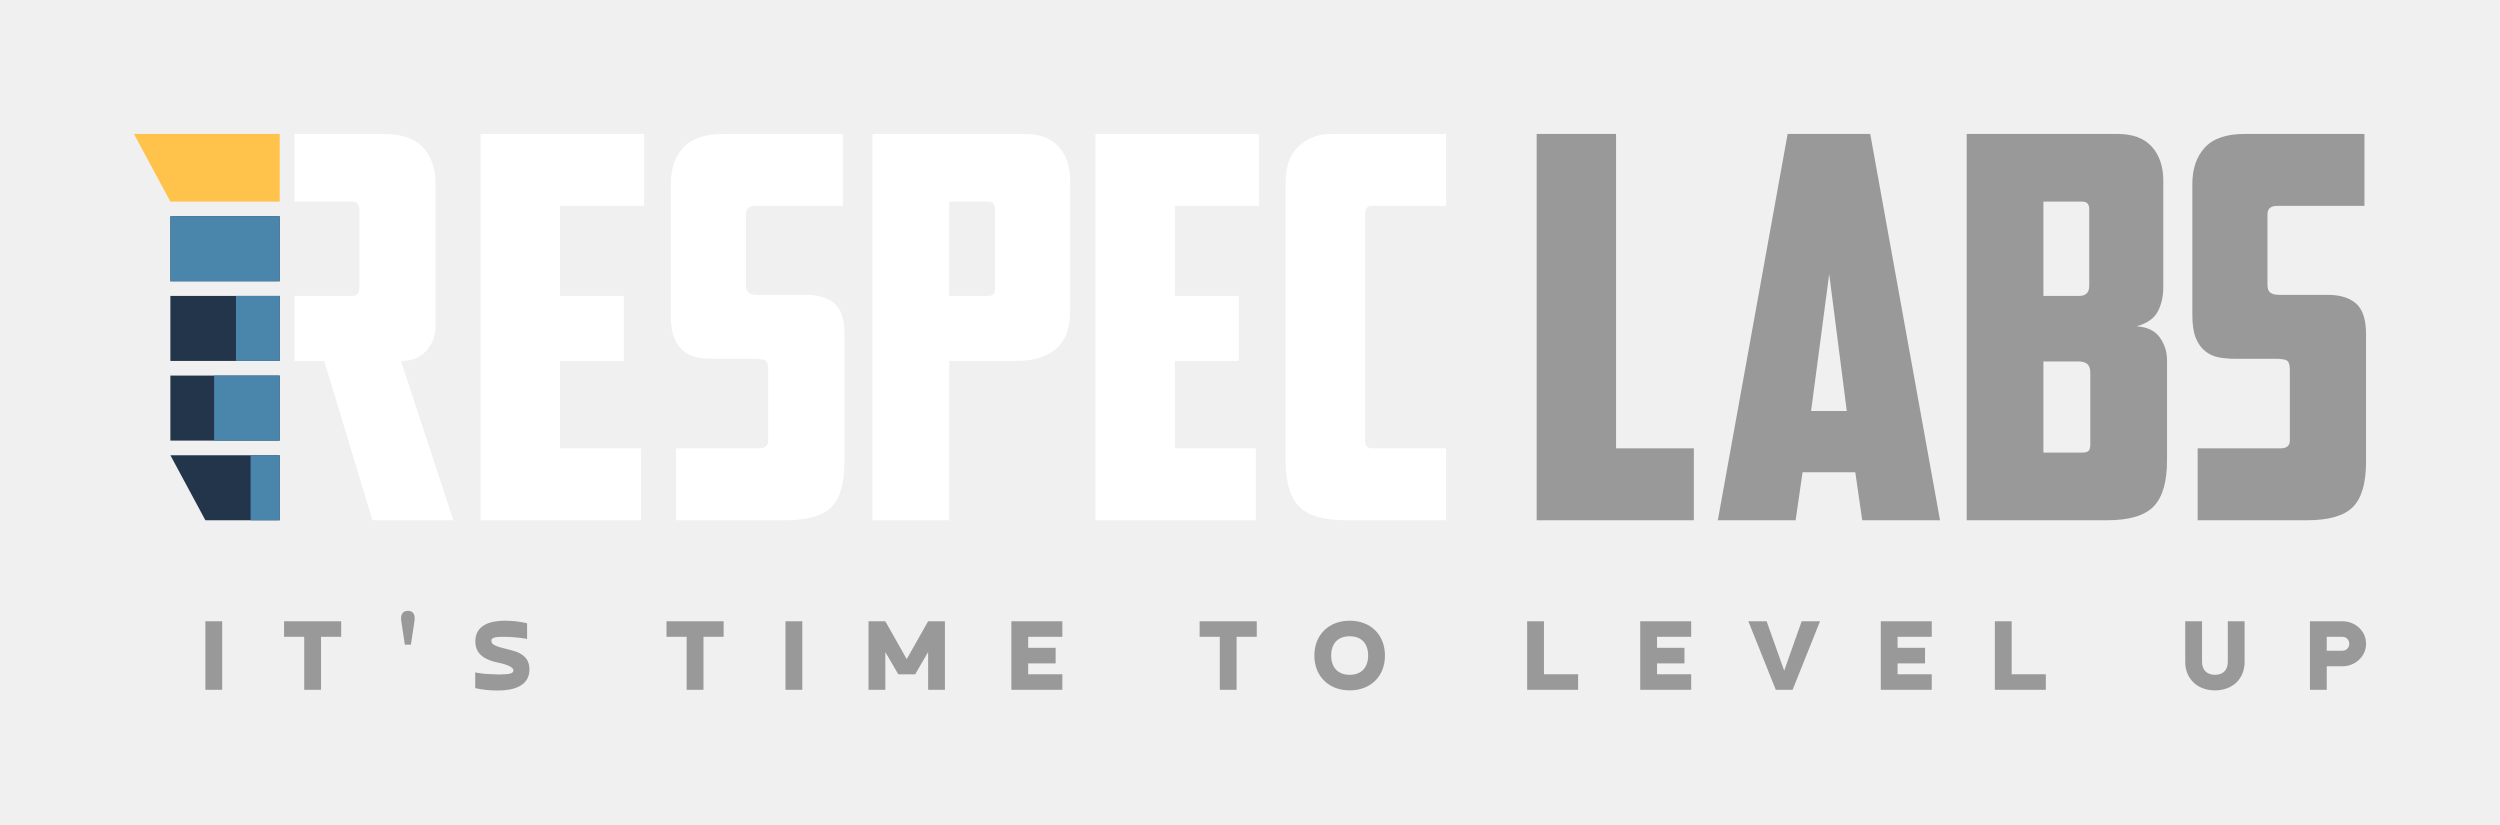
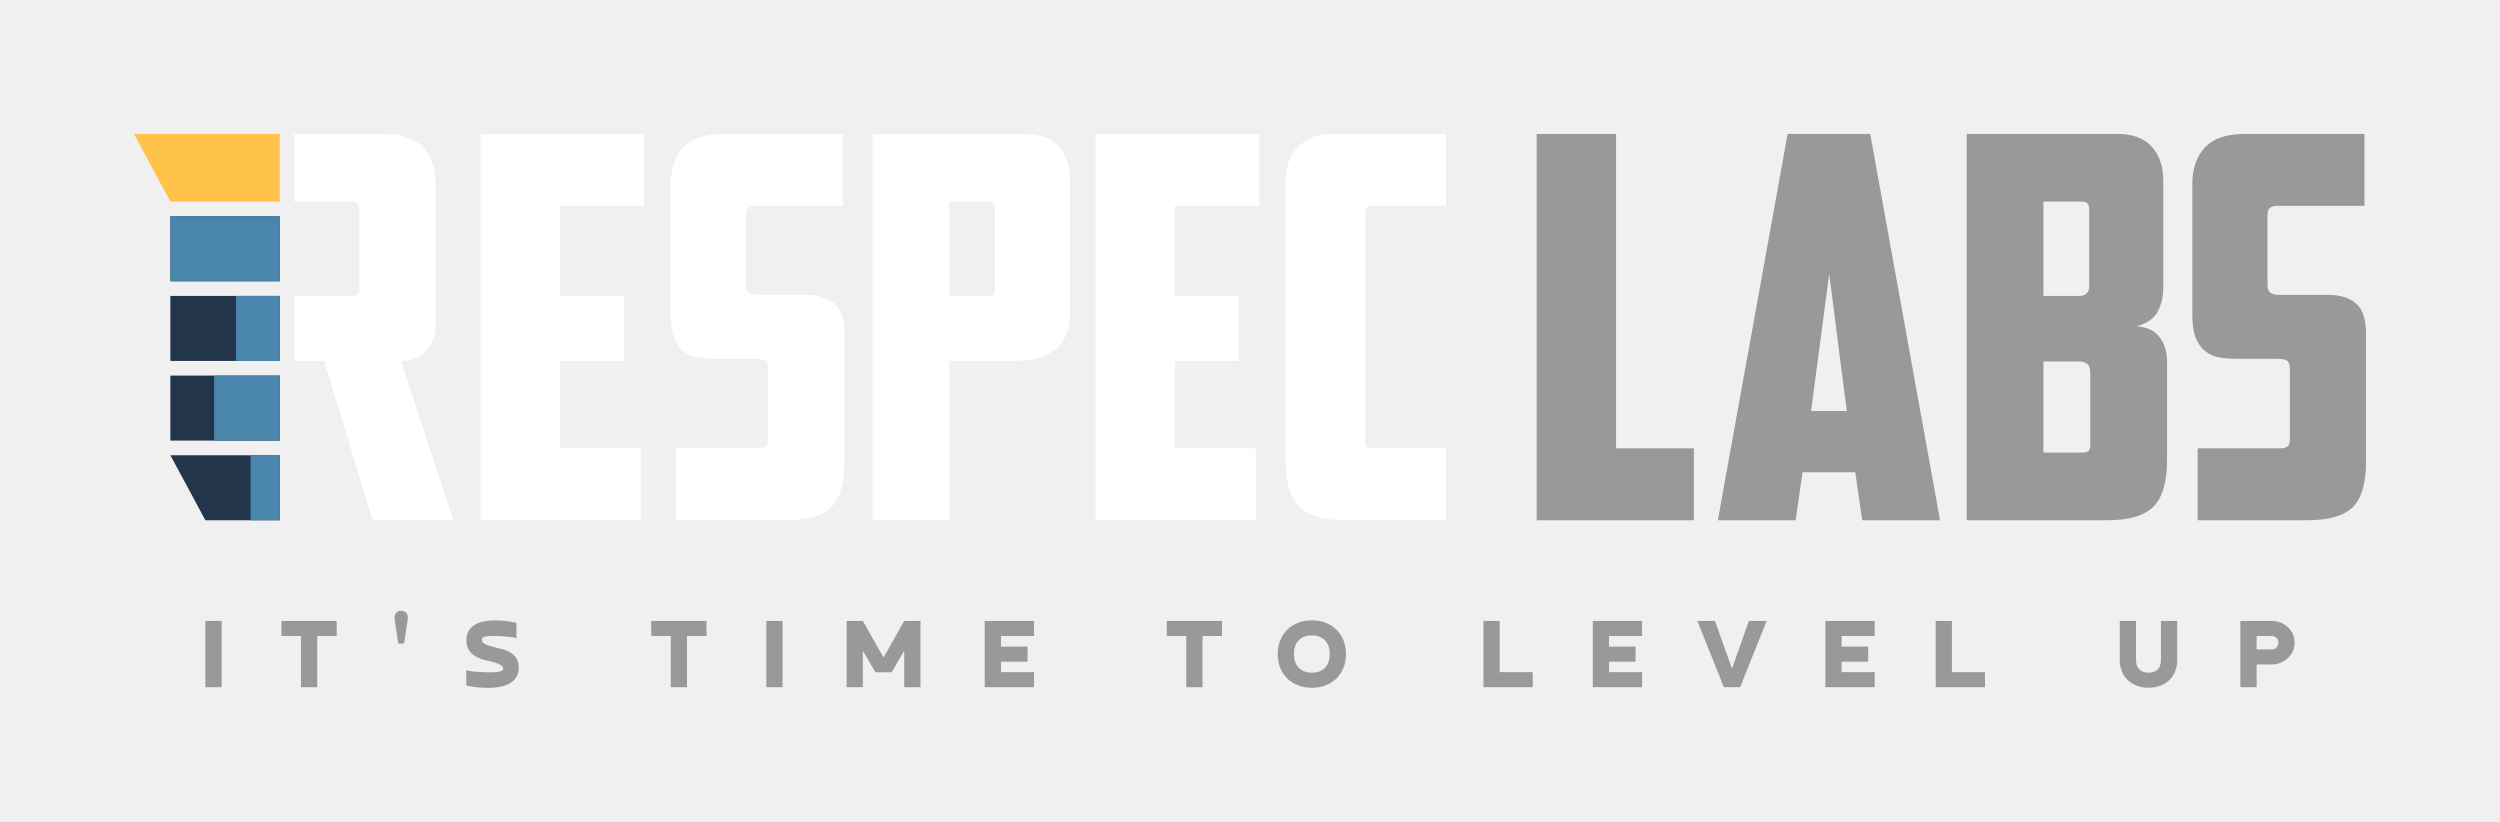
- <svg xmlns="http://www.w3.org/2000/svg" viewBox="-5.027 0.473 93.834 30.944">
+ <svg xmlns="http://www.w3.org/2000/svg" viewBox="-5.027 0.473 93.834 30.845">
  <rect x="1.368" y="8.590" width="4.104" height="2.440" fill="#23354A" />
  <rect x="1.368" y="8.590" width="4.104" height="2.440" fill="#4A86AB" />
  <rect x="1.368" y="11.580" width="4.104" height="2.440" fill="#23354A" />
  <rect x="3.830" y="11.580" width="1.642" height="2.440" fill="#4A86AB" />
  <rect x="1.368" y="14.570" width="4.104" height="2.440" fill="#23354A" />
  <rect x="3.010" y="14.570" width="2.462" height="2.440" fill="#4A86AB" />
  <polygon points="1.368,17.560 5.472,17.560 5.472,20.000 2.682,20.000" fill="#23354A" />
  <rect x="4.378" y="17.560" width="1.094" height="2.440" fill="#4A86AB" />
  <polygon points="0.000,5.5 5.472,5.5 5.472,8.04 1.368,8.04" fill="#FFC24B" />
  <path d="M11.322 12.74 c0 0.32 -0.11 0.613 -0.33 0.88 s-0.543 0.4 -0.97 0.4 l1.967 5.98 L8.954 20 L7.142 14.02 L6.022 14.02 L6.022 11.58 L8.182 11.58 c0.187 0 0.28 -0.1 0.28 -0.3 l0 -2.94 c0 -0.2 -0.093 -0.3 -0.28 -0.3 L6.022 8.04 L6.022 5.5 L9.362 5.5 c0.68 0 1.177 0.17 1.49 0.51 s0.47 0.797 0.47 1.37 l0 5.36 z" fill="#FFFFFF" />
  <g transform="translate(3.7094,0)">
    <path d="M 9.3,5.5 L 15.44,5.5 L 15.44,8.2 L 12.28,8.2 L 12.28,11.58 L 14.68,11.58 L 14.68,14.02 L 12.28,14.02 L 12.28,17.3 L 15.32,17.3 L 15.32,20 L 9.3,20 L 9.3,5.5 L 9.3,5.5  M 16.64,20.0 L 16.64,17.3 L 19.76,17.3 C 19.987,17.3 20.1,17.2 20.1,17.0 L 20.1,14.36 C 20.1,14.16 20.06,14.04 19.98,14.0 C 19.9,13.96 19.76,13.94 19.56,13.94 L 18.06,13.94 C 17.847,13.94 17.643,13.923 17.45,13.89 C 17.257,13.857 17.083,13.78 16.93,13.66 C 16.777,13.54 16.657,13.373 16.57,13.16 C 16.483,12.947 16.44,12.66 16.44,12.3 L 16.44,7.38 C 16.44,6.807 16.597,6.35 16.91,6.01 C 17.223,5.67 17.72,5.5 18.4,5.5 L 22.9,5.5 L 22.9,8.2 L 19.62,8.2 C 19.38,8.2 19.26,8.307 19.26,8.52 L 19.26,11.16 C 19.26,11.307 19.297,11.407 19.37,11.46 C 19.443,11.513 19.553,11.54 19.7,11.54 L 21.52,11.54 C 21.987,11.54 22.343,11.65 22.59,11.87 C 22.837,12.09 22.96,12.473 22.96,13.02 L 22.96,17.8 C 22.96,18.6 22.797,19.167 22.47,19.5 C 22.143,19.833 21.567,20.0 20.74,20.0 L 16.64,20.0 L 16.64,20.0  M 26.89,8.04 L 26.89,11.58 L 28.33,11.58 C 28.45,11.58 28.527,11.557 28.56,11.51 C 28.593,11.463 28.61,11.387 28.61,11.28 L 28.61,8.32 C 28.61,8.133 28.523,8.04 28.35,8.04 L 26.89,8.04 L 26.89,8.04  M 29.71,5.5 C 30.283,5.5 30.713,5.66 31,5.98 C 31.287,6.3 31.43,6.727 31.43,7.26 L 31.43,12.08 C 31.43,12.36 31.4,12.617 31.34,12.85 C 31.28,13.083 31.17,13.287 31.01,13.46 C 30.85,13.633 30.637,13.77 30.37,13.87 C 30.103,13.97 29.77,14.02 29.37,14.02 L 26.89,14.02 L 26.89,20 L 24.01,20 L 24.01,5.5 L 29.71,5.5 L 29.71,5.5  M 32.38,5.5 L 38.52,5.5 L 38.52,8.2 L 35.36,8.2 L 35.36,11.58 L 37.76,11.58 L 37.76,14.02 L 35.36,14.02 L 35.36,17.3 L 38.4,17.3 L 38.4,20 L 32.38,20 L 32.38,5.5 L 32.38,5.5  M 41.78,20.0 C 40.94,20.0 40.353,19.827 40.02,19.48 C 39.687,19.133 39.52,18.56 39.52,17.76 L 39.52,7.28 C 39.52,6.707 39.683,6.267 40.01,5.96 C 40.337,5.653 40.74,5.5 41.22,5.5 L 45.54,5.5 L 45.54,8.2 L 42.76,8.2 C 42.587,8.2 42.5,8.293 42.5,8.48 L 42.5,17.02 C 42.5,17.207 42.587,17.3 42.76,17.3 L 45.54,17.3 L 45.54,20.0 L 41.78,20.0 " fill="#FFFFFF" />
    <path d="M 48.94,5.5 L 51.92,5.5 L 51.92,17.3 L 54.84,17.3 L 54.84,20.0 L 48.94,20.0 L 48.94,5.5  M 58.92,18.2 L 58.66,20.0 L 55.74,20.0 L 58.36,5.5 L 61.46,5.5 L 64.08,20.0 L 61.16,20.0 L 60.9,18.2 L 58.92,18.2  M 59.24,15.9 L 60.58,15.9 L 59.92,10.76 L 59.24,15.9  M 67.96,8.04 L 67.96,11.58 L 69.32,11.58 C 69.427,11.58 69.513,11.55 69.58,11.49 C 69.647,11.43 69.68,11.333 69.68,11.2 L 69.68,8.32 C 69.68,8.133 69.593,8.04 69.42,8.04 L 67.96,8.04 L 67.96,8.04  M 69.72,14.46 C 69.72,14.3 69.68,14.19 69.6,14.13 C 69.52,14.07 69.413,14.04 69.28,14.04 L 67.96,14.04 L 67.96,17.46 L 69.42,17.46 C 69.54,17.46 69.62,17.437 69.66,17.39 C 69.7,17.343 69.72,17.267 69.72,17.16 L 69.72,14.46  M 72.46,11.24 C 72.46,11.6 72.39,11.91 72.25,12.17 C 72.11,12.43 71.847,12.613 71.46,12.72 C 71.86,12.747 72.15,12.887 72.33,13.14 C 72.51,13.393 72.6,13.68 72.6,14 L 72.6,17.76 C 72.6,18.56 72.433,19.133 72.1,19.48 C 71.767,19.827 71.18,20 70.34,20 L 65.08,20 L 65.08,5.5 L 70.74,5.5 C 71.313,5.5 71.743,5.66 72.03,5.98 C 72.317,6.3 72.46,6.727 72.46,7.26 L 72.46,11.24 L 72.46,11.24  M 73.75,20.0 L 73.75,17.3 L 76.87,17.3 C 77.097,17.3 77.21,17.2 77.21,17.0 L 77.21,14.36 C 77.21,14.16 77.17,14.04 77.09,14.0 C 77.01,13.96 76.87,13.94 76.67,13.94 L 75.17,13.94 C 74.957,13.94 74.753,13.923 74.56,13.89 C 74.367,13.857 74.193,13.78 74.04,13.66 C 73.887,13.54 73.767,13.373 73.68,13.16 C 73.593,12.947 73.55,12.66 73.55,12.3 L 73.55,7.38 C 73.55,6.807 73.707,6.35 74.02,6.01 C 74.333,5.67 74.83,5.5 75.51,5.5 L 80.01,5.5 L 80.01,8.2 L 76.73,8.2 C 76.49,8.2 76.37,8.307 76.37,8.52 L 76.37,11.16 C 76.37,11.307 76.407,11.407 76.48,11.46 C 76.553,11.513 76.663,11.54 76.81,11.54 L 78.63,11.54 C 79.097,11.54 79.453,11.65 79.7,11.87 C 79.947,12.09 80.07,12.473 80.07,13.02 L 80.07,17.8 C 80.07,18.6 79.907,19.167 79.58,19.5 C 79.253,19.833 78.677,20.0 77.85,20.0 L 73.75,20.0" fill="#999999" />
  </g>
-   <path d="M1.12 7.76 l3 0 l0 12.24 l-3 0 l0 -12.24 z M15.164 7.76 l10.2 0 l0 2.78 l-3.6 0 l0 9.46 l-3 0 l0 -9.46 l-3.6 0 l0 -2.78 z M38.388 8.12 l-0.58 3.82 l-1.08 0 l-0.58 -3.82 c-0.02 -0.18 -0.04 -0.32 -0.06 -0.46 s-0.04 -0.26 -0.04 -0.4 c0 -0.8 0.38 -1.36 1.22 -1.36 c0.82 0 1.22 0.52 1.22 1.32 c0 0.22 -0.04 0.52 -0.1 0.9 z M49.292 19.7 l0 -2.82 c0.24 0.06 0.54 0.12 0.88 0.16 c0.34 0.06 0.7 0.1 1.08 0.12 s0.76 0.04 1.16 0.06 s0.78 0.04 1.12 0.04 c0.94 0 1.6 -0.06 2 -0.16 c0.38 -0.1 0.58 -0.28 0.58 -0.56 c0 -0.24 -0.18 -0.42 -0.36 -0.56 c-0.66 -0.44 -1.44 -0.62 -2.22 -0.8 c-2.2 -0.44 -4.22 -1.32 -4.22 -3.84 c0 -2.98 2.82 -3.68 5.24 -3.68 c1.34 0 2.7 0.14 4 0.46 l0 2.82 c-0.2 -0.06 -0.46 -0.1 -0.78 -0.16 c-0.34 -0.04 -0.68 -0.08 -1.06 -0.12 c-0.78 -0.08 -1.52 -0.12 -2.3 -0.12 c-0.44 0 -1.36 0 -1.78 0.16 c-0.28 0.1 -0.46 0.22 -0.46 0.54 c0 0.16 0.04 0.3 0.12 0.42 c0.08 0.14 0.22 0.24 0.4 0.34 c0.54 0.3 1.24 0.48 1.84 0.62 c0.5 0.12 1 0.26 1.52 0.4 c1.76 0.48 2.92 1.46 2.92 3.34 c0 3.1 -3.08 3.76 -5.56 3.76 c-1.36 0 -2.78 -0.1 -4.12 -0.42 z M83.44 7.76 l10.2 0 l0 2.78 l-3.6 0 l0 9.46 l-3 0 l0 -9.46 l-3.6 0 l0 -2.78 z M104.684 7.76 l3 0 l0 12.24 l-3 0 l0 -12.24 z M122.508 13.26 l0 6.74 l-3 0 l0 -12.24 l3 0 l3.82 6.76 l3.82 -6.76 l3 0 l0 12.24 l-3 0 l0 -6.74 l-2.32 3.98 l-3 0 z M145.012 7.76 l9.1 0 l0 2.78 l-6.1 0 l0 1.96 l4.9 0 l0 2.78 l-4.9 0 l0 1.94 l6.1 0 l0 2.78 l-9.1 0 l0 -12.24 z M178.62 7.76 l10.2 0 l0 2.78 l-3.6 0 l0 9.46 l-3 0 l0 -9.46 l-3.6 0 l0 -2.78 z M205.404 17.32 c2.18 0 3.3 -1.4 3.3 -3.44 c0 -2.16 -1.2 -3.44 -3.3 -3.44 c-2.2 0 -3.3 1.4 -3.3 3.44 c0 2.12 1.22 3.44 3.3 3.44 z M205.404 20.1 c-3.76 0 -6.3 -2.56 -6.3 -6.22 c0 -3.78 2.66 -6.22 6.3 -6.22 c3.78 0 6.3 2.54 6.3 6.22 c0 3.8 -2.64 6.22 -6.3 6.22 z M246.192 17.22 l0 2.78 l-9.1 0 l0 -12.24 l3 0 l0 9.46 l6.1 0 z M257.276 7.76 l9.1 0 l0 2.78 l-6.1 0 l0 1.96 l4.9 0 l0 2.78 l-4.9 0 l0 1.94 l6.1 0 l0 2.78 l-9.1 0 l0 -12.24 z M286.1 7.76 l3.28 0 l-4.9 12.24 l-3 0 l-4.9 -12.24 l3.26 0 l3.14 8.82 z M300.224 7.76 l9.1 0 l0 2.78 l-6.1 0 l0 1.96 l4.9 0 l0 2.78 l-4.9 0 l0 1.94 l6.1 0 l0 2.78 l-9.1 0 l0 -12.24 z M329.688 17.22 l0 2.78 l-9.1 0 l0 -12.24 l3 0 l0 9.46 l6.1 0 z M362.176 7.76 l3 0 l0 7.24 c0 3.18 -2.28 5.1 -5.3 5.1 c-3.1 0 -5.3 -2.04 -5.3 -5.1 l0 -7.24 l3 0 l0 7.24 c0 1.44 0.86 2.32 2.3 2.32 c1.48 0 2.3 -0.86 2.3 -2.32 l0 -7.24 z M376.84 20 l0 -12.24 l5.8 0 c2.28 0 4.22 1.72 4.22 4.02 c0 2.32 -2 4.02 -4.22 4.02 l-2.8 0 l0 4.2 l-3 0 z M382.64 10.54 l-2.8 0 l0 2.48 l2.8 0 c0.7 0 1.22 -0.54 1.22 -1.24 s-0.52 -1.24 -1.22 -1.24 z" fill="#999999" transform="translate(2.4465,22.1596) scale(0.21024)" />
+   <path d="M1.12 7.76 l3 0 l0 12.24 l-3 0 l0 -12.24 z M15.164 7.76 l10.2 0 l0 2.78 l-3.6 0 l0 9.46 l-3 0 l0 -9.46 l-3.6 0 l0 -2.78 z M38.388 8.12 l-0.58 3.82 l-1.08 0 l-0.58 -3.82 c-0.02 -0.18 -0.04 -0.32 -0.06 -0.46 s-0.04 -0.26 -0.04 -0.4 c0 -0.8 0.38 -1.36 1.22 -1.36 c0.82 0 1.22 0.52 1.22 1.32 c0 0.22 -0.04 0.52 -0.1 0.9 z M49.292 19.7 l0 -2.82 c0.24 0.06 0.54 0.12 0.88 0.16 c0.34 0.06 0.7 0.1 1.08 0.12 s0.76 0.04 1.16 0.06 s0.78 0.04 1.12 0.04 c0.94 0 1.6 -0.06 2 -0.16 c0.38 -0.1 0.58 -0.28 0.58 -0.56 c0 -0.24 -0.18 -0.42 -0.36 -0.56 c-0.66 -0.44 -1.44 -0.62 -2.22 -0.8 c-2.2 -0.44 -4.22 -1.32 -4.22 -3.84 c0 -2.98 2.82 -3.68 5.24 -3.68 c1.34 0 2.7 0.14 4 0.46 l0 2.82 c-0.2 -0.06 -0.46 -0.1 -0.78 -0.16 c-0.34 -0.04 -0.68 -0.08 -1.06 -0.12 c-0.78 -0.08 -1.52 -0.12 -2.3 -0.12 c-0.44 0 -1.36 0 -1.78 0.16 c-0.28 0.1 -0.46 0.22 -0.46 0.54 c0 0.16 0.04 0.3 0.12 0.42 c0.08 0.14 0.22 0.24 0.4 0.34 c0.54 0.3 1.24 0.48 1.84 0.62 c0.5 0.12 1 0.26 1.52 0.4 c1.76 0.48 2.92 1.46 2.92 3.34 c0 3.1 -3.08 3.76 -5.56 3.76 c-1.36 0 -2.78 -0.1 -4.12 -0.42 z M83.44 7.76 l10.2 0 l0 2.78 l-3.6 0 l0 9.46 l-3 0 l0 -9.46 l-3.6 0 l0 -2.78 z M104.684 7.76 l3 0 l0 12.24 l-3 0 l0 -12.24 z M122.508 13.26 l0 6.74 l-3 0 l0 -12.24 l3 0 l3.82 6.76 l3.82 -6.76 l3 0 l0 12.24 l-3 0 l0 -6.74 l-2.32 3.98 l-3 0 z M145.012 7.76 l9.1 0 l0 2.78 l-6.1 0 l0 1.96 l4.9 0 l0 2.78 l-4.9 0 l0 1.94 l6.1 0 l0 2.78 l-9.1 0 l0 -12.24 z M178.62 7.76 l10.2 0 l0 2.78 l-3.6 0 l0 9.46 l-3 0 l0 -9.46 l-3.6 0 l0 -2.78 z M205.404 17.32 c2.18 0 3.3 -1.4 3.3 -3.44 c0 -2.16 -1.2 -3.44 -3.3 -3.44 c-2.2 0 -3.3 1.4 -3.3 3.44 c0 2.12 1.22 3.44 3.3 3.44 z M205.404 20.1 c-3.76 0 -6.3 -2.56 -6.3 -6.22 c0 -3.78 2.66 -6.22 6.3 -6.22 c3.78 0 6.3 2.54 6.3 6.22 c0 3.8 -2.64 6.22 -6.3 6.22 z M246.192 17.22 l0 2.78 l-9.1 0 l0 -12.24 l3 0 l0 9.46 l6.1 0 z M257.276 7.76 l9.1 0 l0 2.78 l-6.1 0 l0 1.96 l4.9 0 l0 2.78 l-4.9 0 l0 1.94 l6.1 0 l0 2.78 l-9.1 0 l0 -12.24 z M286.1 7.76 l3.28 0 l-4.9 12.24 l-3 0 l-4.9 -12.24 l3.26 0 l3.14 8.82 z M300.224 7.76 l9.1 0 l0 2.78 l-6.1 0 l0 1.96 l4.9 0 l0 2.78 l-4.9 0 l0 1.94 l6.1 0 l0 2.78 l-9.1 0 l0 -12.24 z M329.688 17.22 l0 2.78 l-9.1 0 l0 -12.24 l3 0 l0 9.46 l6.1 0 z M362.176 7.76 l3 0 l0 7.24 c0 3.18 -2.28 5.1 -5.3 5.1 c-3.1 0 -5.3 -2.04 -5.3 -5.1 l0 -7.24 l3 0 l0 7.24 c0 1.44 0.86 2.32 2.3 2.32 c1.48 0 2.3 -0.86 2.3 -2.32 l0 -7.24 z M376.84 20 l0 -12.24 l5.8 0 c2.28 0 4.22 1.72 4.22 4.02 c0 2.32 -2 4.02 -4.22 4.02 l-2.8 0 l0 4.2 l-3 0 z M382.64 10.54 l-2.8 0 l0 2.48 l2.8 0 c0.7 0 1.22 -0.54 1.22 -1.24 s-0.52 -1.24 -1.22 -1.24 z" fill="#999999" transform="translate(2.4543,22.2006) scale(0.20329)" />
</svg>
